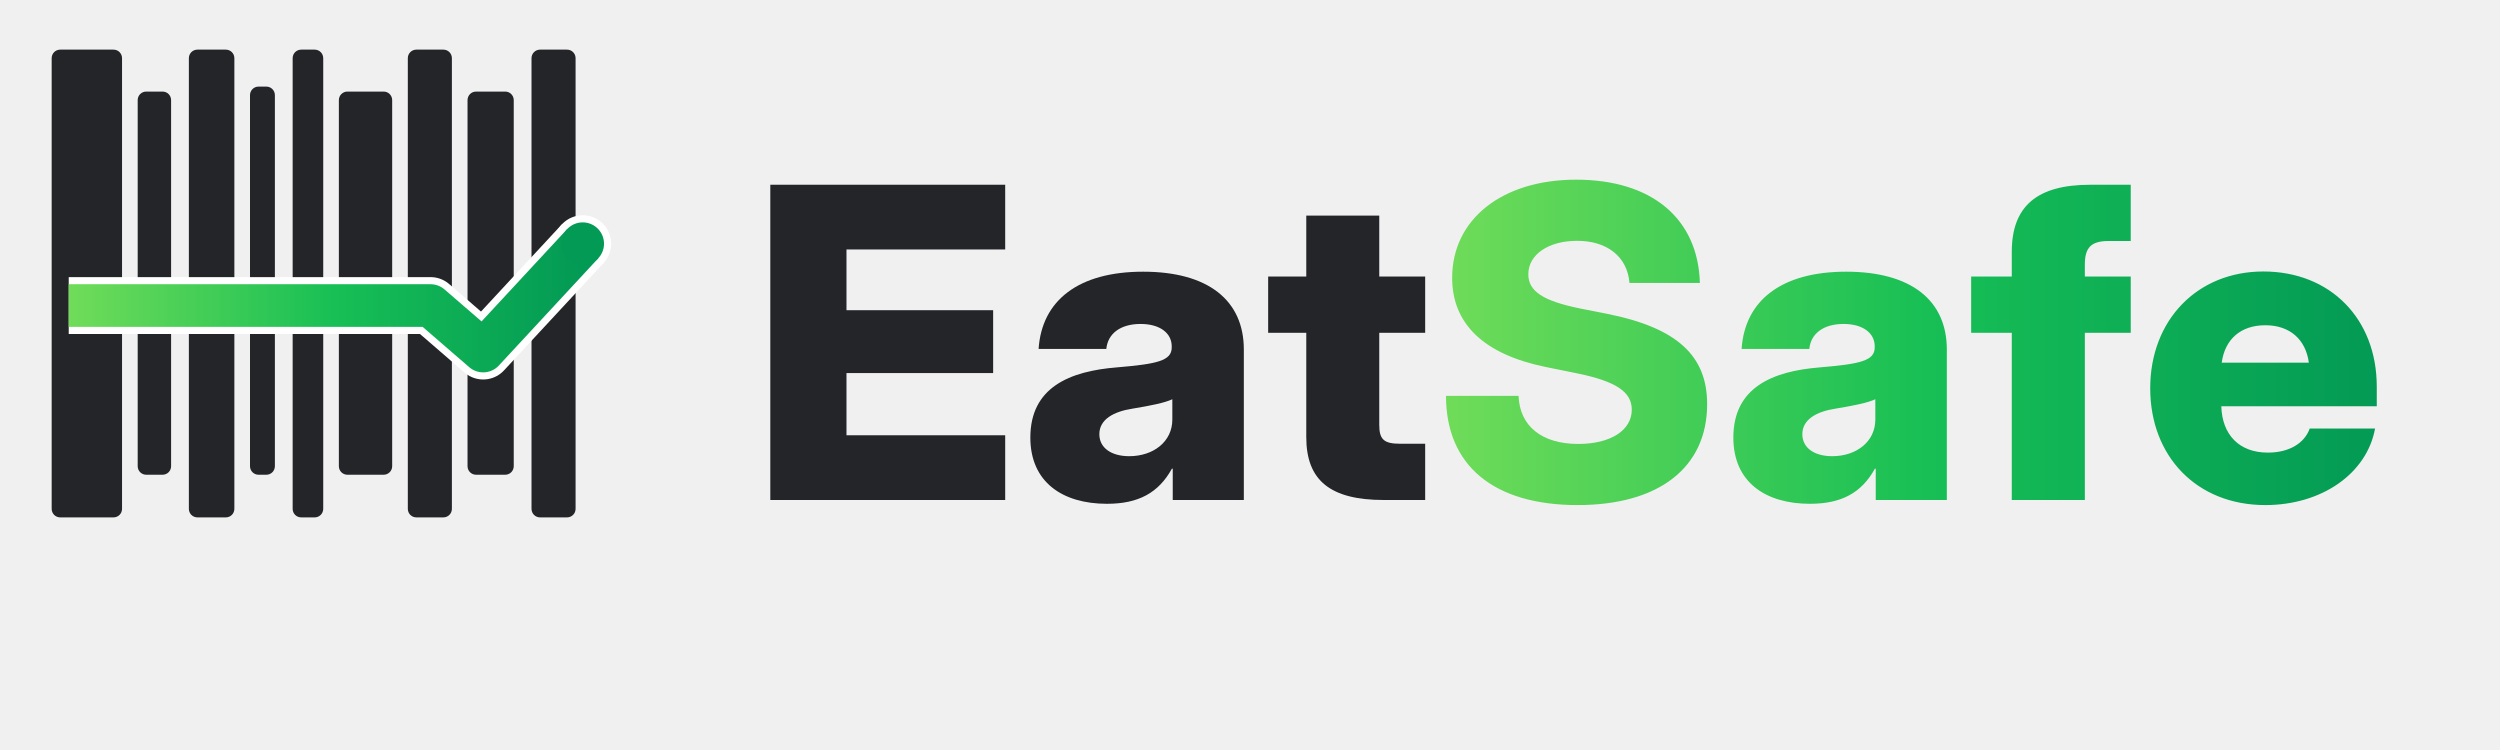
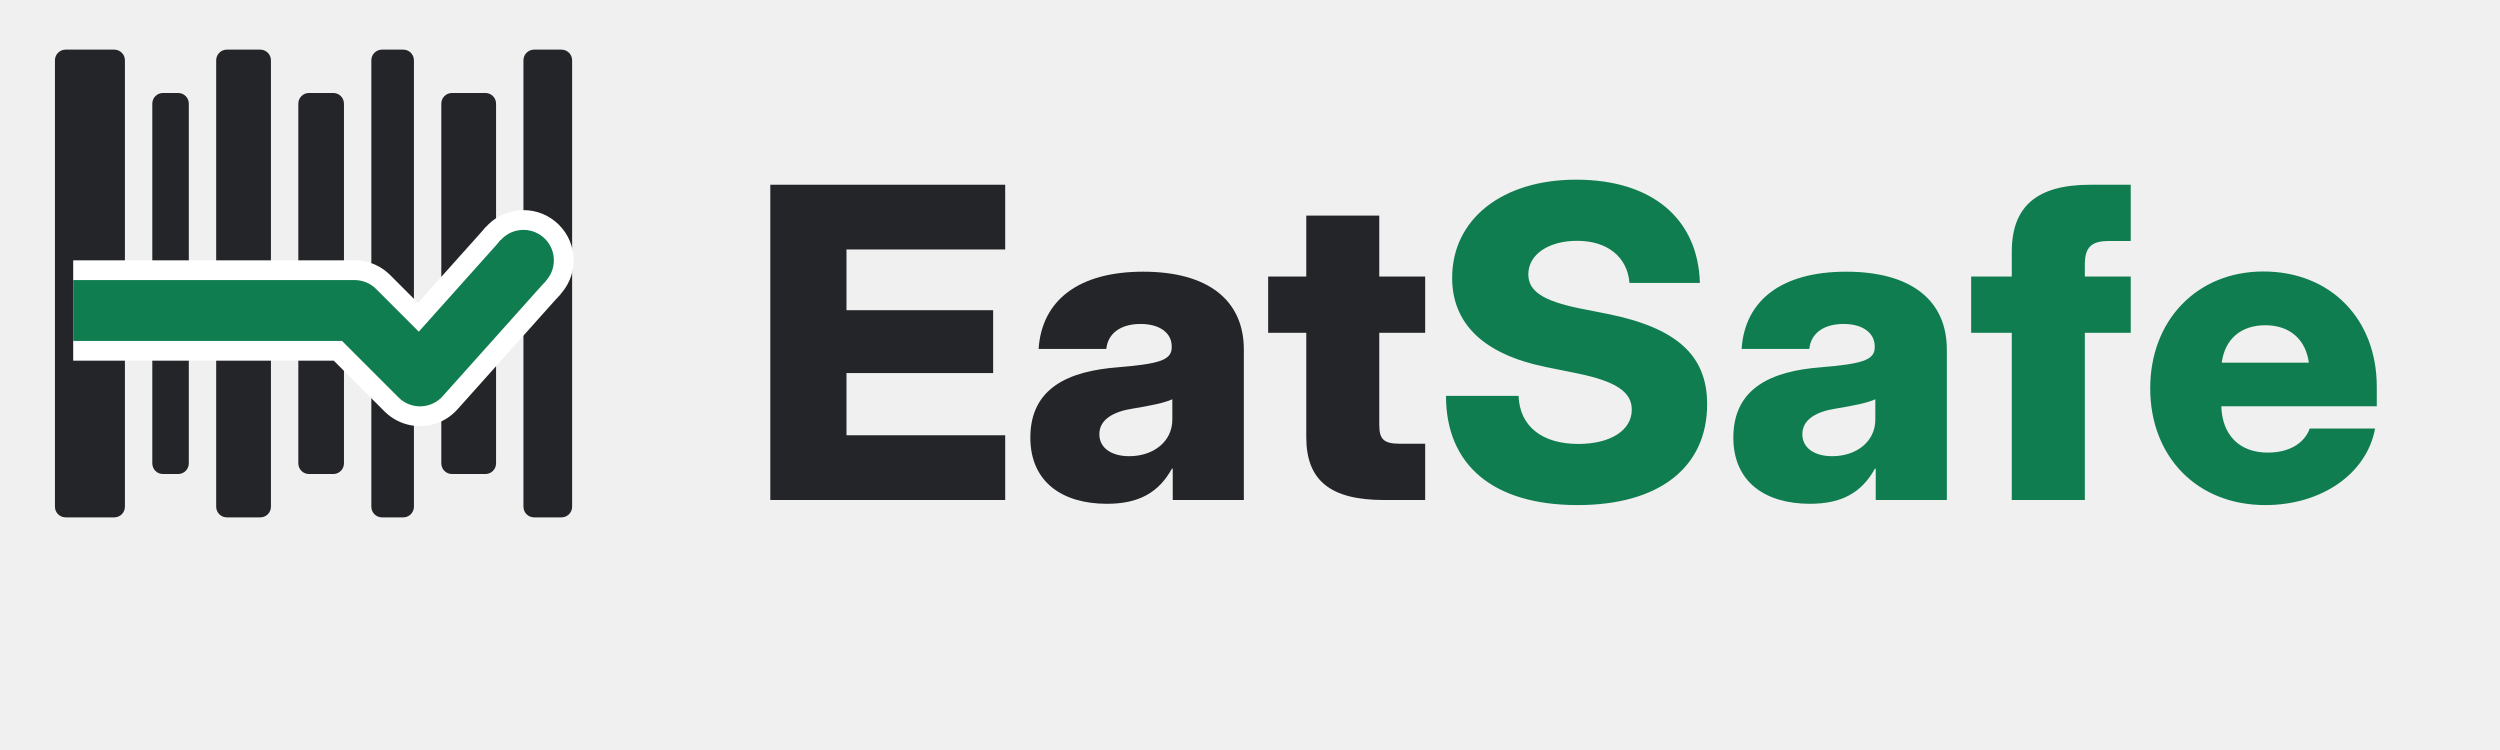
<svg xmlns="http://www.w3.org/2000/svg" width="3000" height="900" viewBox="0 0 3000 900">
-   <defs>
-     <linearGradient id="greenGrad" x1="0" y1="0" x2="1" y2="0">
-       <stop offset="0%" stop-color="#70DC59" />
-       <stop offset="52%" stop-color="#17BF55" />
-       <stop offset="100%" stop-color="#039A55" />
-     </linearGradient>
-   </defs>
  <g transform="translate(-20,-70) scale(0.82)">
    <g id="eatsafe-mark">
-       <rect x="100.000" y="158.000" width="102.991" height="684.525" rx="12.484" fill="#232528" />
-       <rect x="225.878" y="219.378" width="48.895" height="560.728" rx="12.484" fill="#232528" />
-       <rect x="300.780" y="158.000" width="66.580" height="684.525" rx="12.484" fill="#232528" />
-       <rect x="390.247" y="212.096" width="36.411" height="568.010" rx="12.484" fill="#232528" />
-       <rect x="452.666" y="158.000" width="44.733" height="684.525" rx="12.484" fill="#232528" />
-       <rect x="520.286" y="219.378" width="78.023" height="560.728" rx="12.484" fill="#232528" />
-       <rect x="621.196" y="158.000" width="64.499" height="684.525" rx="12.484" fill="#232528" />
-       <rect x="708.583" y="219.378" width="67.620" height="560.728" rx="12.484" fill="#232528" />
-       <rect x="802.211" y="158.000" width="64.499" height="684.525" rx="12.484" fill="#232528" />
-       <polyline points="124.967,532.512 654.486,532.512 731.469,599.092 877.113,442.005" fill="none" stroke="#FFFFFF" stroke-width="83.225" stroke-linecap="butt" stroke-linejoin="round" />
-       <circle cx="877.113" cy="442.005" r="41.612" fill="#FFFFFF" />
-       <polyline points="124.967,532.512 654.486,532.512 731.469,599.092 877.113,442.005" fill="none" stroke="url(#greenGrad)" stroke-width="62.419" stroke-linecap="butt" stroke-linejoin="round" />
-       <circle cx="877.113" cy="442.005" r="31.209" fill="#039A55" />
+       <rect x="104.8" y="158.0" width="102.396" height="684.495" rx="15.582" fill="#232528" />
+       <rect x="247.264" y="221.441" width="53.424" height="557.613" rx="15.582" fill="#232528" />
+       <rect x="340.756" y="158.0" width="80.136" height="684.495" rx="15.582" fill="#232528" />
+       <rect x="460.96" y="221.441" width="66.78" height="557.613" rx="15.582" fill="#232528" />
+       <rect x="567.808" y="158.0" width="62.328" height="684.495" rx="15.582" fill="#232528" />
+       <rect x="670.204" y="221.441" width="80.136" height="557.613" rx="15.582" fill="#232528" />
+       <rect x="790.408" y="158.0" width="71.232" height="684.495" rx="15.582" fill="#232528" />
+       <polyline points="131.512,539.759 543.322,539.759 639.04,635.477 790.408,466.301" fill="none" stroke="#FFFFFF" stroke-width="146.916" stroke-linecap="butt" stroke-linejoin="round" />
+       <circle cx="790.408" cy="466.301" r="73.458" fill="#FFFFFF" />
+       <polyline points="131.512,539.759 543.322,539.759 639.04,635.477 790.408,466.301" fill="none" stroke="#0F7D4F" stroke-width="89.04" stroke-linecap="butt" stroke-linejoin="round" />
+       <circle cx="790.408" cy="466.301" r="44.52" fill="#0F7D4F" />
    </g>
  </g>
  <path d="M924.375,600.000 L1206.231,600.000 L1206.231,522.325 L1015.781,522.325 L1015.781,447.656 L1191.769,447.656 L1191.769,372.256 L1015.781,372.256 L1015.781,299.375 L1206.231,299.375 L1206.231,221.700 L924.375,221.700 L924.375,600.000 Z M1328.309,604.550 C1366.172,604.550 1390.303,591.388 1406.309,562.381 L1407.284,562.381 L1407.284,600.000 L1492.597,600.000 L1492.597,419.462 C1492.597,360.312 1449.697,326.025 1371.778,326.025 C1294.103,326.025 1250.147,360.556 1246.328,418.731 L1327.578,418.731 C1329.366,400.450 1344.316,388.750 1368.691,388.750 C1391.847,388.750 1406.066,399.637 1406.066,415.644 L1406.066,416.944 C1406.066,432.950 1388.516,436.769 1340.497,440.831 C1283.378,445.381 1236.416,464.881 1236.416,525.087 C1236.416,578.388 1274.766,604.550 1328.309,604.550 Z M1355.041,547.431 C1333.672,547.431 1319.209,537.519 1319.209,521.025 C1319.209,503.475 1335.947,493.887 1359.347,490.312 C1380.878,486.738 1397.372,483.488 1406.797,479.100 L1406.797,503.475 C1406.797,529.881 1384.209,547.431 1355.041,547.431 Z M1710.205,331.875 L1655.117,331.875 L1655.117,258.750 L1567.530,258.750 L1567.530,331.875 L1521.786,331.875 L1521.786,399.394 L1567.530,399.394 L1567.530,524.600 C1567.530,576.600 1596.455,600.000 1660.723,600.000 L1710.205,600.000 L1710.205,532.481 L1679.980,532.481 C1660.480,532.481 1655.117,527.119 1655.117,509.894 L1655.117,399.394 L1710.205,399.394 L1710.205,331.875 Z" fill="#232528" />
-   <path d="M1893.136,606.094 C1990.636,606.094 2048.567,561.163 2048.567,484.950 C2048.567,426.612 2012.248,393.300 1928.480,376.562 L1895.167,369.981 C1852.023,361.044 1833.986,349.669 1833.986,329.113 C1833.986,305.469 1858.117,288.975 1892.648,288.975 C1928.723,288.975 1952.855,308.231 1955.373,339.512 L2039.873,339.512 C2037.598,262.081 1982.023,215.606 1891.348,215.606 C1802.542,215.606 1742.580,263.056 1742.580,333.419 C1742.580,388.506 1780.442,425.069 1854.298,440.262 L1893.136,448.144 C1938.636,457.569 1958.136,470.000 1958.136,491.613 C1958.136,516.475 1932.542,532.725 1893.948,532.725 C1850.236,532.725 1823.586,511.356 1822.286,475.038 L1735.186,475.038 C1735.186,558.644 1792.386,606.094 1893.136,606.094 Z M2171.905,604.550 C2209.767,604.550 2233.898,591.388 2249.905,562.381 L2250.880,562.381 L2250.880,600.000 L2336.192,600.000 L2336.192,419.462 C2336.192,360.312 2293.292,326.025 2215.373,326.025 C2137.698,326.025 2093.742,360.556 2089.923,418.731 L2171.173,418.731 C2172.961,400.450 2187.911,388.750 2212.286,388.750 C2235.442,388.750 2249.661,399.637 2249.661,415.644 L2249.661,416.944 C2249.661,432.950 2232.111,436.769 2184.092,440.831 C2126.973,445.381 2080.011,464.881 2080.011,525.087 C2080.011,578.388 2118.361,604.550 2171.905,604.550 Z M2198.636,547.431 C2177.267,547.431 2162.805,537.519 2162.805,521.025 C2162.805,503.475 2179.542,493.887 2202.942,490.312 C2224.473,486.738 2240.967,483.488 2250.392,479.100 L2250.392,503.475 C2250.392,529.881 2227.805,547.431 2198.636,547.431 Z M2556.888,331.875 L2501.800,331.875 L2501.800,317.412 C2501.800,297.100 2509.356,289.219 2530.238,289.219 L2556.888,289.219 L2556.888,221.700 L2508.138,221.700 C2444.356,221.700 2414.131,247.537 2414.131,302.137 L2414.131,331.875 L2365.381,331.875 L2365.381,399.394 L2414.131,399.394 L2414.131,600.000 L2501.800,600.000 L2501.800,399.394 L2556.888,399.394 L2556.888,331.875 Z M2718.382,606.094 C2786.145,606.094 2840.257,568.231 2850.088,514.200 L2771.682,514.200 C2765.345,531.913 2747.063,543.125 2721.388,543.125 C2686.857,543.125 2666.545,521.513 2665.570,487.550 L2852.120,487.550 L2852.120,463.906 C2852.120,382.656 2796.545,325.781 2716.026,325.781 C2636.563,325.781 2580.257,384.200 2580.257,465.938 C2580.257,547.675 2636.076,606.094 2718.382,606.094 Z M2666.057,435.225 C2669.876,407.031 2688.888,390.294 2718.382,390.294 C2747.551,390.294 2766.807,407.031 2770.626,435.225 L2666.057,435.225 Z" fill="url(#greenGrad)" />
+   <path d="M1893.136,606.094 C1990.636,606.094 2048.567,561.163 2048.567,484.950 C2048.567,426.612 2012.248,393.300 1928.480,376.562 L1895.167,369.981 C1852.023,361.044 1833.986,349.669 1833.986,329.113 C1833.986,305.469 1858.117,288.975 1892.648,288.975 C1928.723,288.975 1952.855,308.231 1955.373,339.512 L2039.873,339.512 C2037.598,262.081 1982.023,215.606 1891.348,215.606 C1802.542,215.606 1742.580,263.056 1742.580,333.419 C1742.580,388.506 1780.442,425.069 1854.298,440.262 L1893.136,448.144 C1938.636,457.569 1958.136,470.000 1958.136,491.613 C1958.136,516.475 1932.542,532.725 1893.948,532.725 C1850.236,532.725 1823.586,511.356 1822.286,475.038 L1735.186,475.038 C1735.186,558.644 1792.386,606.094 1893.136,606.094 Z M2171.905,604.550 C2209.767,604.550 2233.898,591.388 2249.905,562.381 L2250.880,562.381 L2250.880,600.000 L2336.192,600.000 L2336.192,419.462 C2336.192,360.312 2293.292,326.025 2215.373,326.025 C2137.698,326.025 2093.742,360.556 2089.923,418.731 L2171.173,418.731 C2172.961,400.450 2187.911,388.750 2212.286,388.750 C2235.442,388.750 2249.661,399.637 2249.661,415.644 L2249.661,416.944 C2249.661,432.950 2232.111,436.769 2184.092,440.831 C2126.973,445.381 2080.011,464.881 2080.011,525.087 C2080.011,578.388 2118.361,604.550 2171.905,604.550 Z M2198.636,547.431 C2177.267,547.431 2162.805,537.519 2162.805,521.025 C2162.805,503.475 2179.542,493.887 2202.942,490.312 C2224.473,486.738 2240.967,483.488 2250.392,479.100 L2250.392,503.475 C2250.392,529.881 2227.805,547.431 2198.636,547.431 Z M2556.888,331.875 L2501.800,331.875 L2501.800,317.412 C2501.800,297.100 2509.356,289.219 2530.238,289.219 L2556.888,289.219 L2556.888,221.700 L2508.138,221.700 C2444.356,221.700 2414.131,247.537 2414.131,302.137 L2414.131,331.875 L2365.381,331.875 L2365.381,399.394 L2414.131,399.394 L2414.131,600.000 L2501.800,600.000 L2501.800,399.394 L2556.888,399.394 L2556.888,331.875 Z M2718.382,606.094 C2786.145,606.094 2840.257,568.231 2850.088,514.200 L2771.682,514.200 C2765.345,531.913 2747.063,543.125 2721.388,543.125 C2686.857,543.125 2666.545,521.513 2665.570,487.550 L2852.120,487.550 L2852.120,463.906 C2852.120,382.656 2796.545,325.781 2716.026,325.781 C2636.563,325.781 2580.257,384.200 2580.257,465.938 C2580.257,547.675 2636.076,606.094 2718.382,606.094 Z M2666.057,435.225 C2669.876,407.031 2688.888,390.294 2718.382,390.294 C2747.551,390.294 2766.807,407.031 2770.626,435.225 L2666.057,435.225 Z" fill="#0F7D4F" />
</svg>
